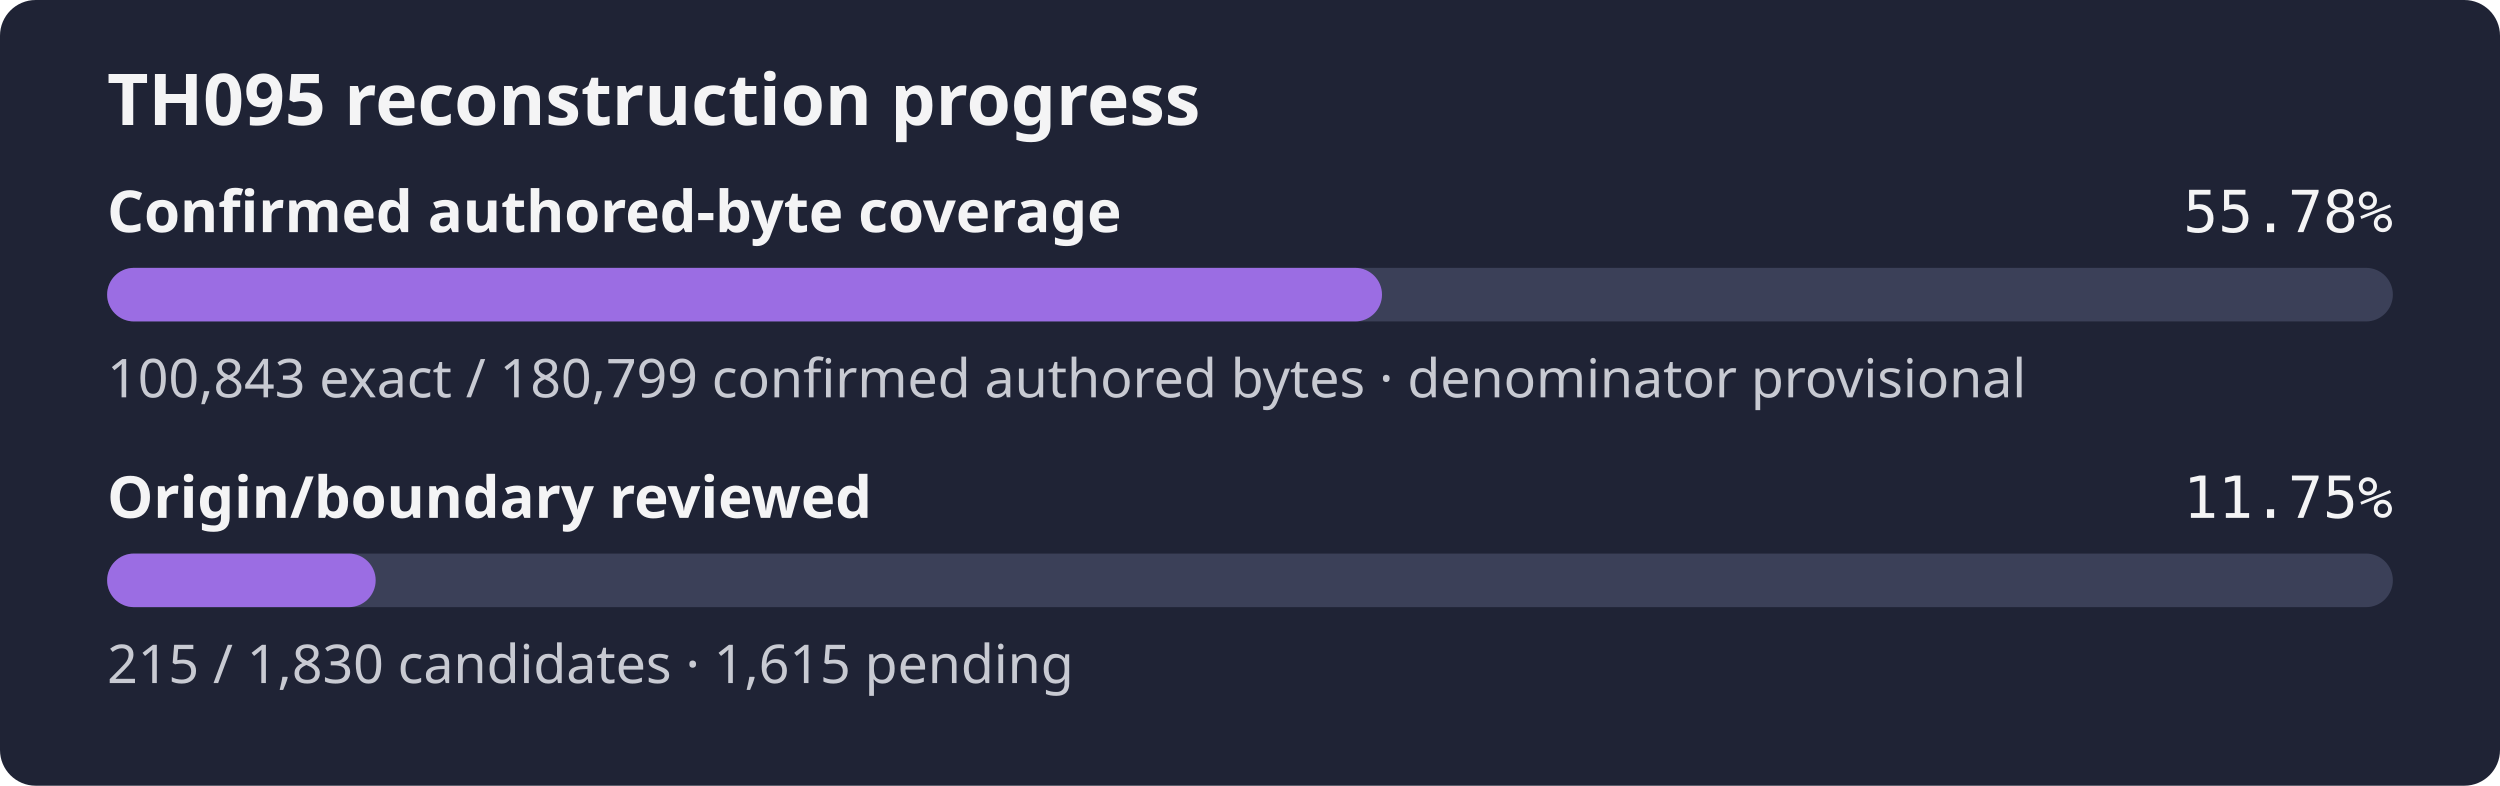
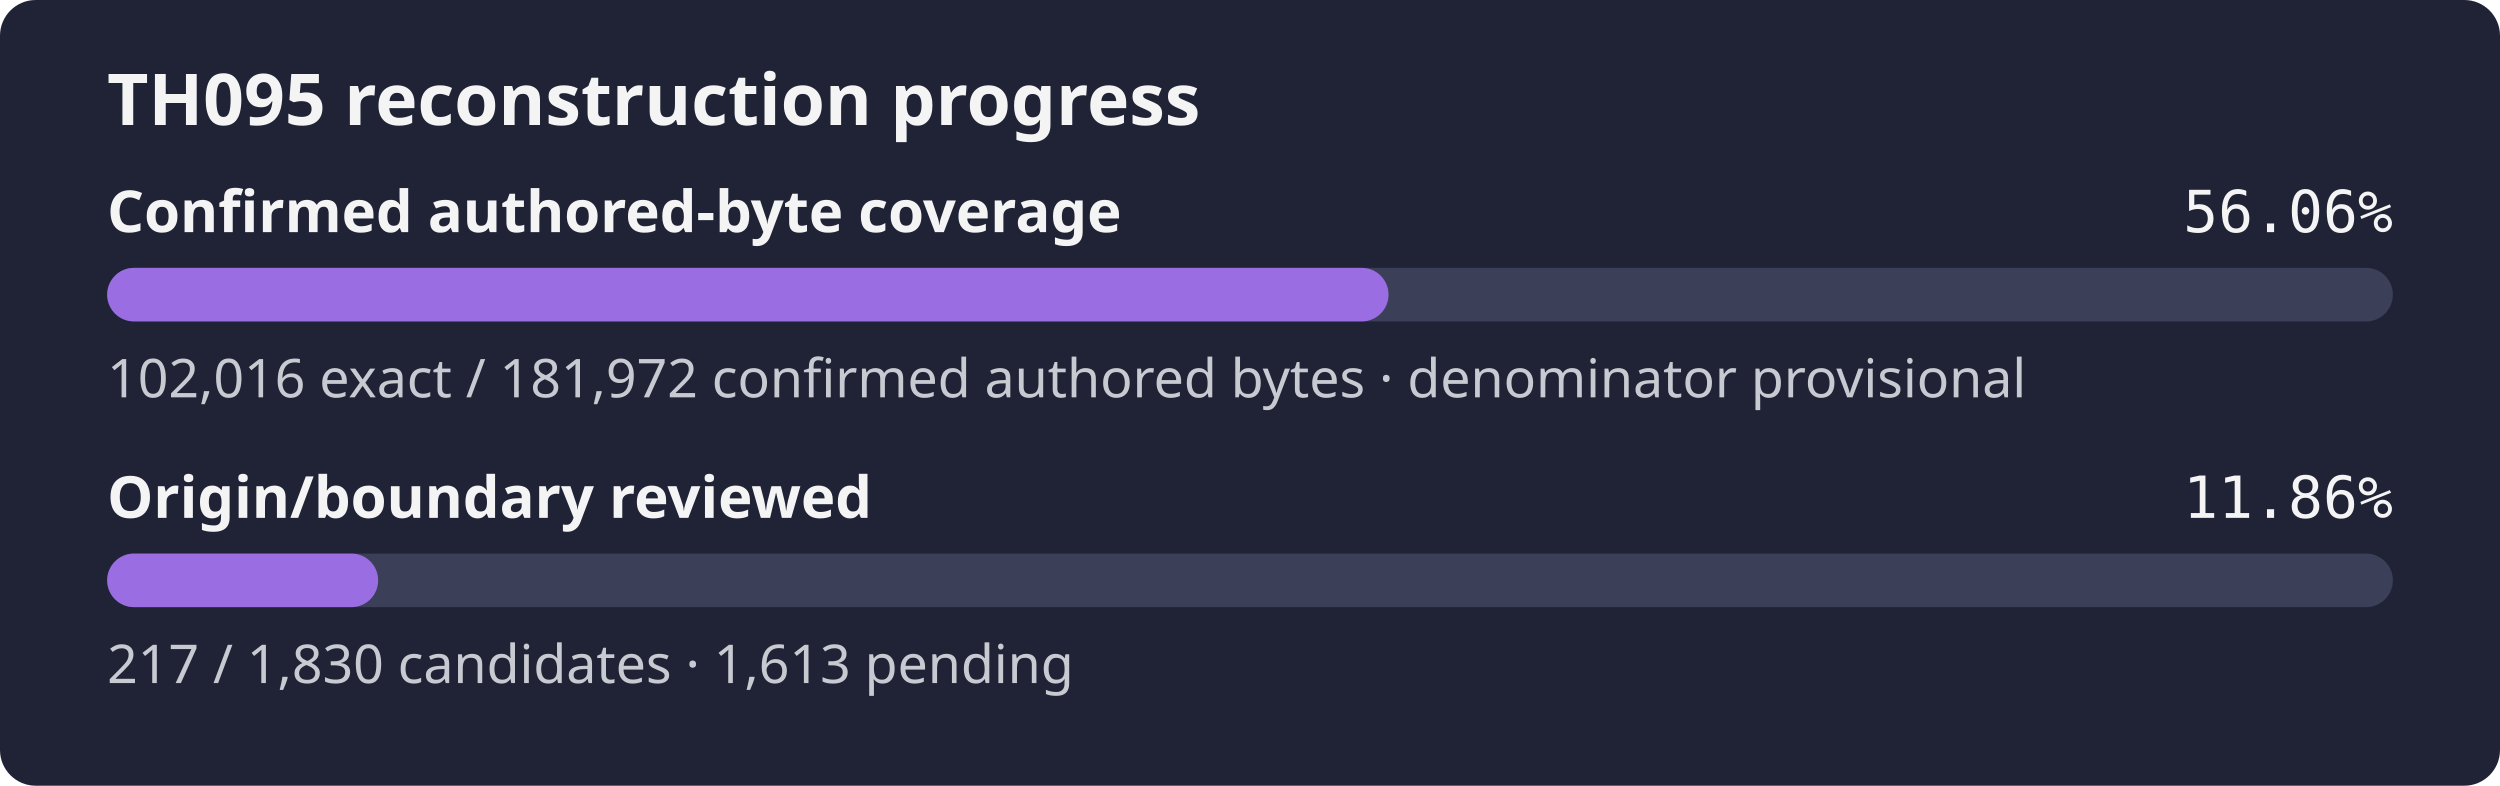
- <svg xmlns="http://www.w3.org/2000/svg" width="560" height="176" role="img" aria-label="TH095 reconstruction progress: 55.78% of the confirmed authored-byte set is exact, origin review 11.75%">
+ <svg xmlns="http://www.w3.org/2000/svg" width="560" height="176" role="img" aria-label="TH095 reconstruction progress: 56.06% of the confirmed authored-byte set is exact, origin review 11.86%">
  <rect width="560" height="176" rx="8" fill="#1f2335" />
  <text x="24" y="28" fill="#f4f4f5" font-family="sans-serif" font-size="16" font-weight="600">TH095 reconstruction progress</text>
  <text x="24" y="52" fill="#f4f4f5" font-family="sans-serif" font-size="13" font-weight="600">Confirmed authored-byte coverage</text>
-   <text x="536" y="52" fill="#f4f4f5" text-anchor="end" font-family="monospace" font-size="13">55.78%</text>
+   <text x="536" y="52" fill="#f4f4f5" text-anchor="end" font-family="monospace" font-size="13">56.06%</text>
  <rect x="24" y="60" width="512" height="12" rx="6" fill="#3b4058" />
-   <rect x="24" y="60" width="285.57" height="12" rx="6" fill="#9b6de3" />
-   <text x="24" y="89" fill="#c8cad2" font-family="sans-serif" font-size="12">100,843 exact / 180,799 confirmed authored bytes · denominator provisional</text>
+   <rect x="24" y="60" width="287.03" height="12" rx="6" fill="#9b6de3" />
+   <text x="24" y="89" fill="#c8cad2" font-family="sans-serif" font-size="12">102,016 exact / 181,972 confirmed authored bytes · denominator provisional</text>
  <text x="24" y="116" fill="#f4f4f5" font-family="sans-serif" font-size="13" font-weight="600">Origin/boundary reviewed</text>
-   <text x="536" y="116" fill="#f4f4f5" text-anchor="end" font-family="monospace" font-size="13">11.75%</text>
+   <text x="536" y="116" fill="#f4f4f5" text-anchor="end" font-family="monospace" font-size="13">11.86%</text>
  <rect x="24" y="124" width="512" height="12" rx="6" fill="#3b4058" />
-   <rect x="24" y="124" width="60.15" height="12" rx="6" fill="#9b6de3" />
-   <text x="24" y="153" fill="#c8cad2" font-family="sans-serif" font-size="12">215 / 1,830 candidates · 1,615 pending</text>
+   <rect x="24" y="124" width="60.71" height="12" rx="6" fill="#9b6de3" />
+   <text x="24" y="153" fill="#c8cad2" font-family="sans-serif" font-size="12">217 / 1,830 candidates · 1,613 pending</text>
</svg>
